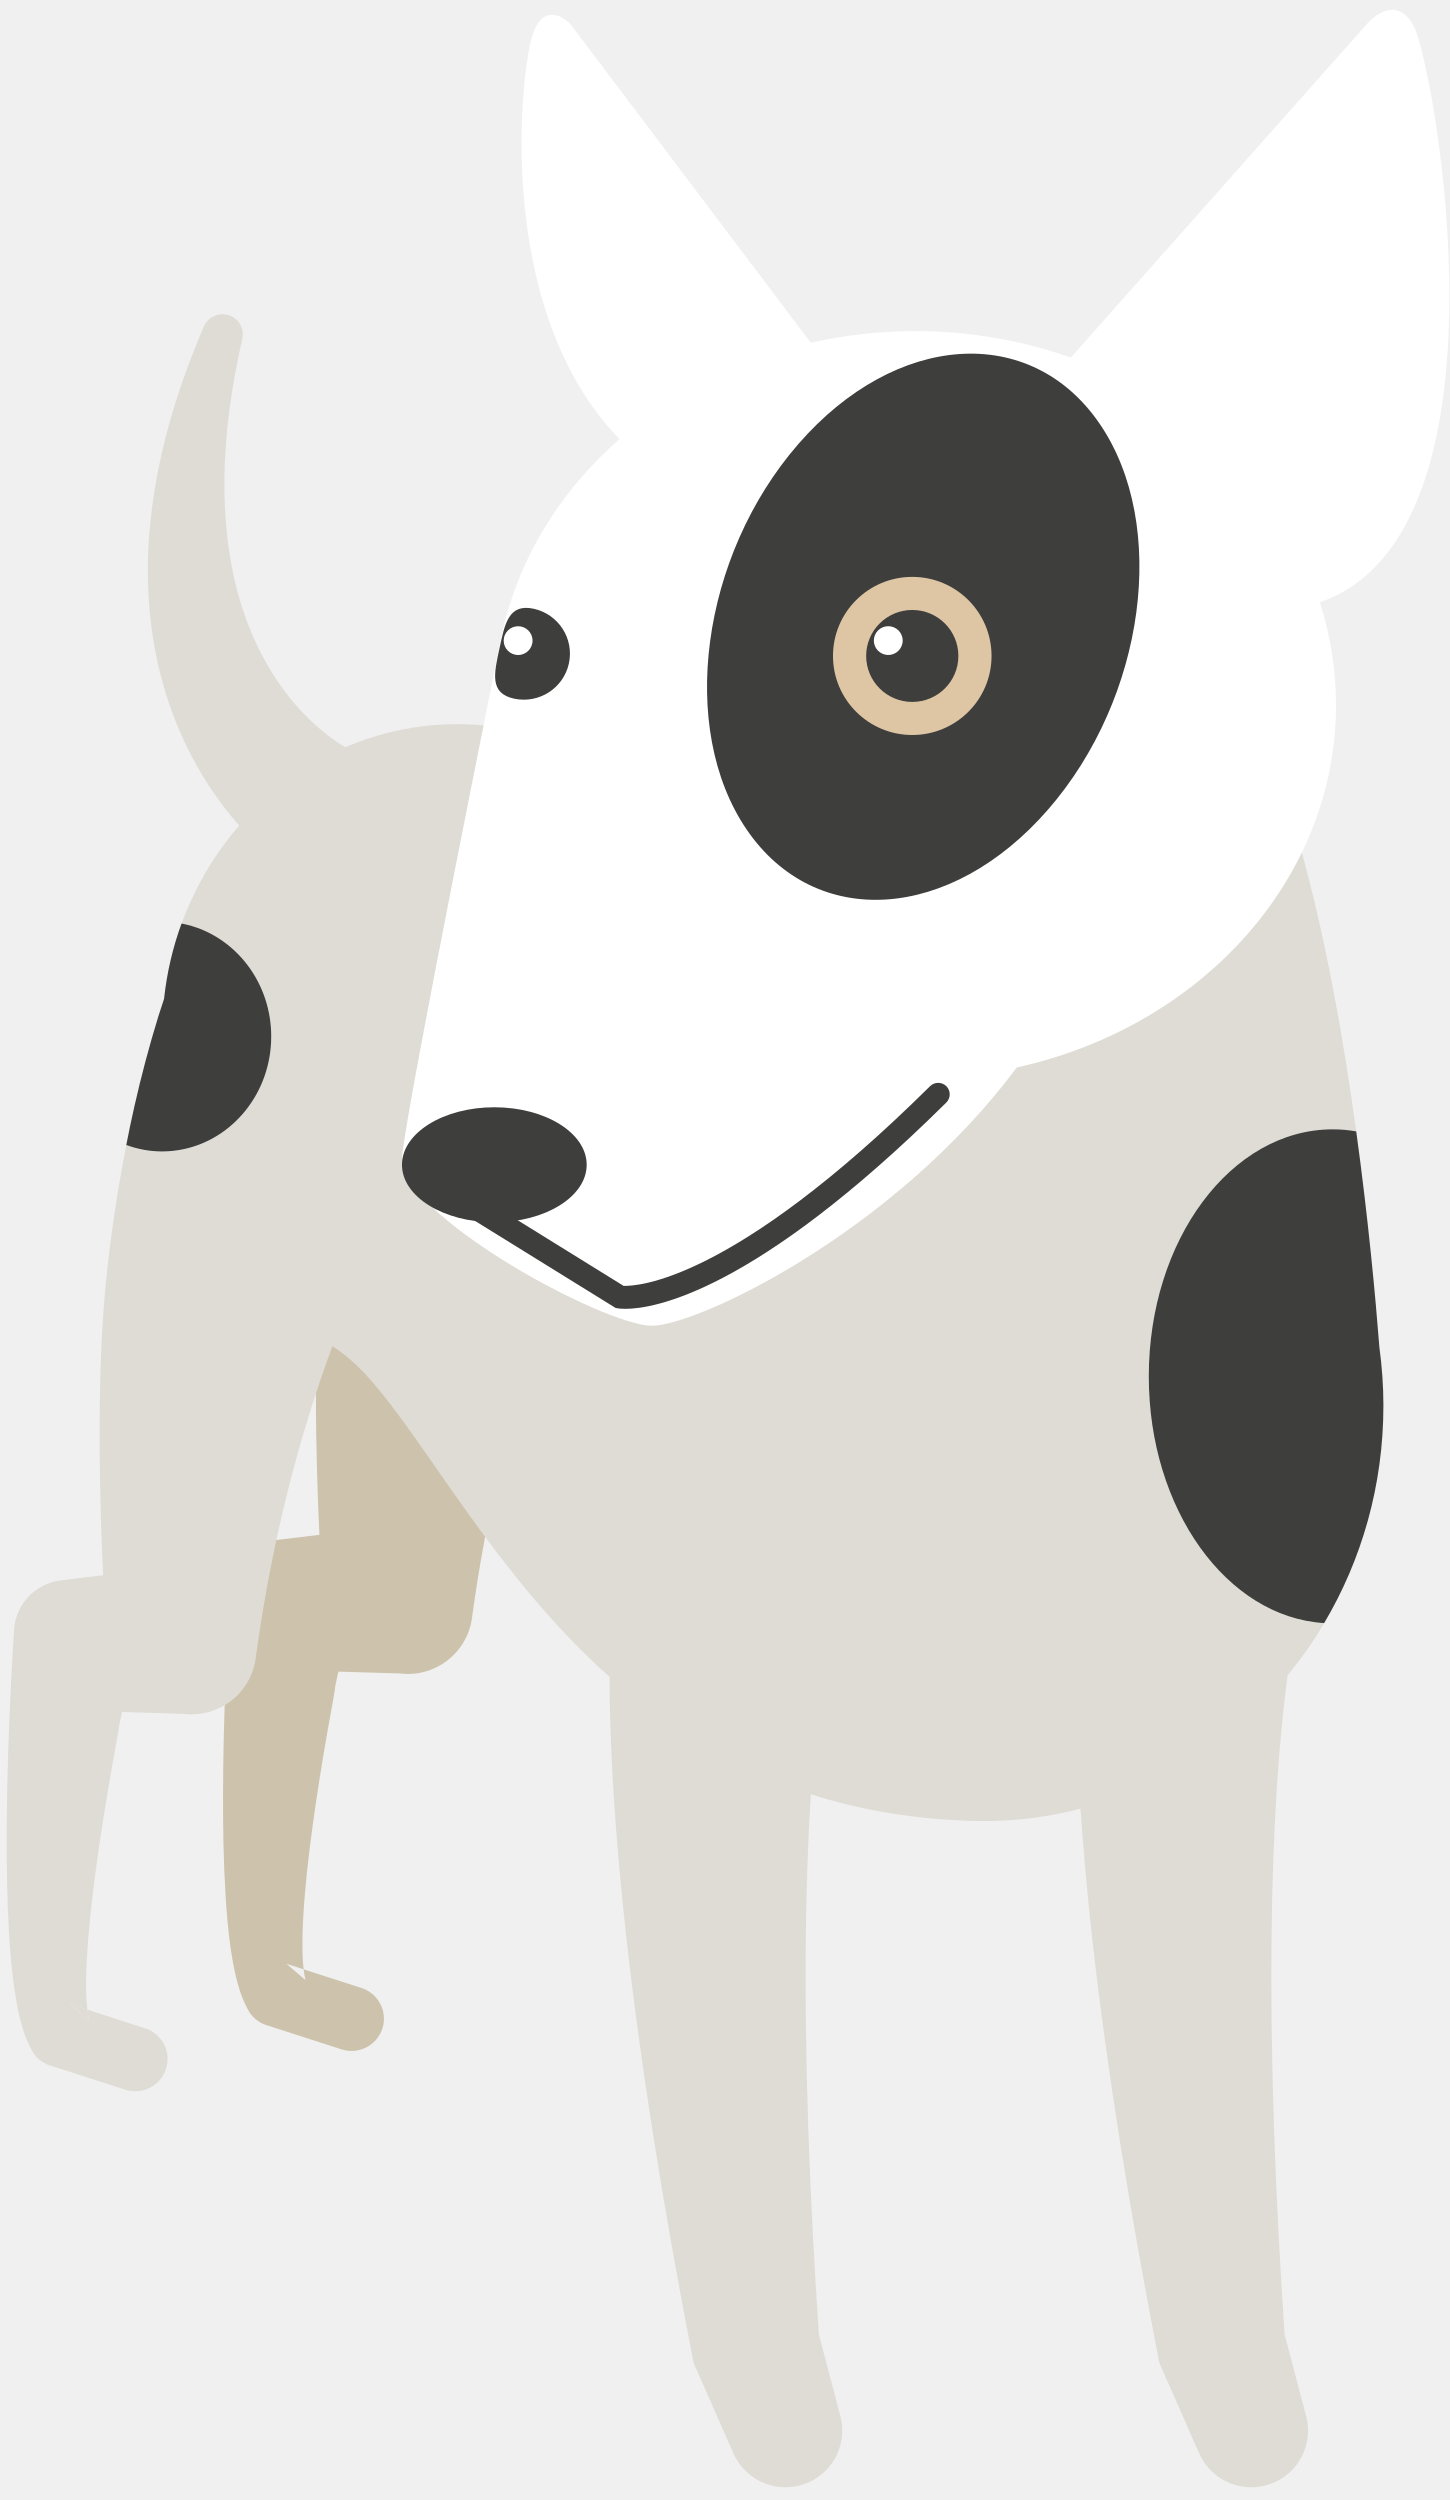
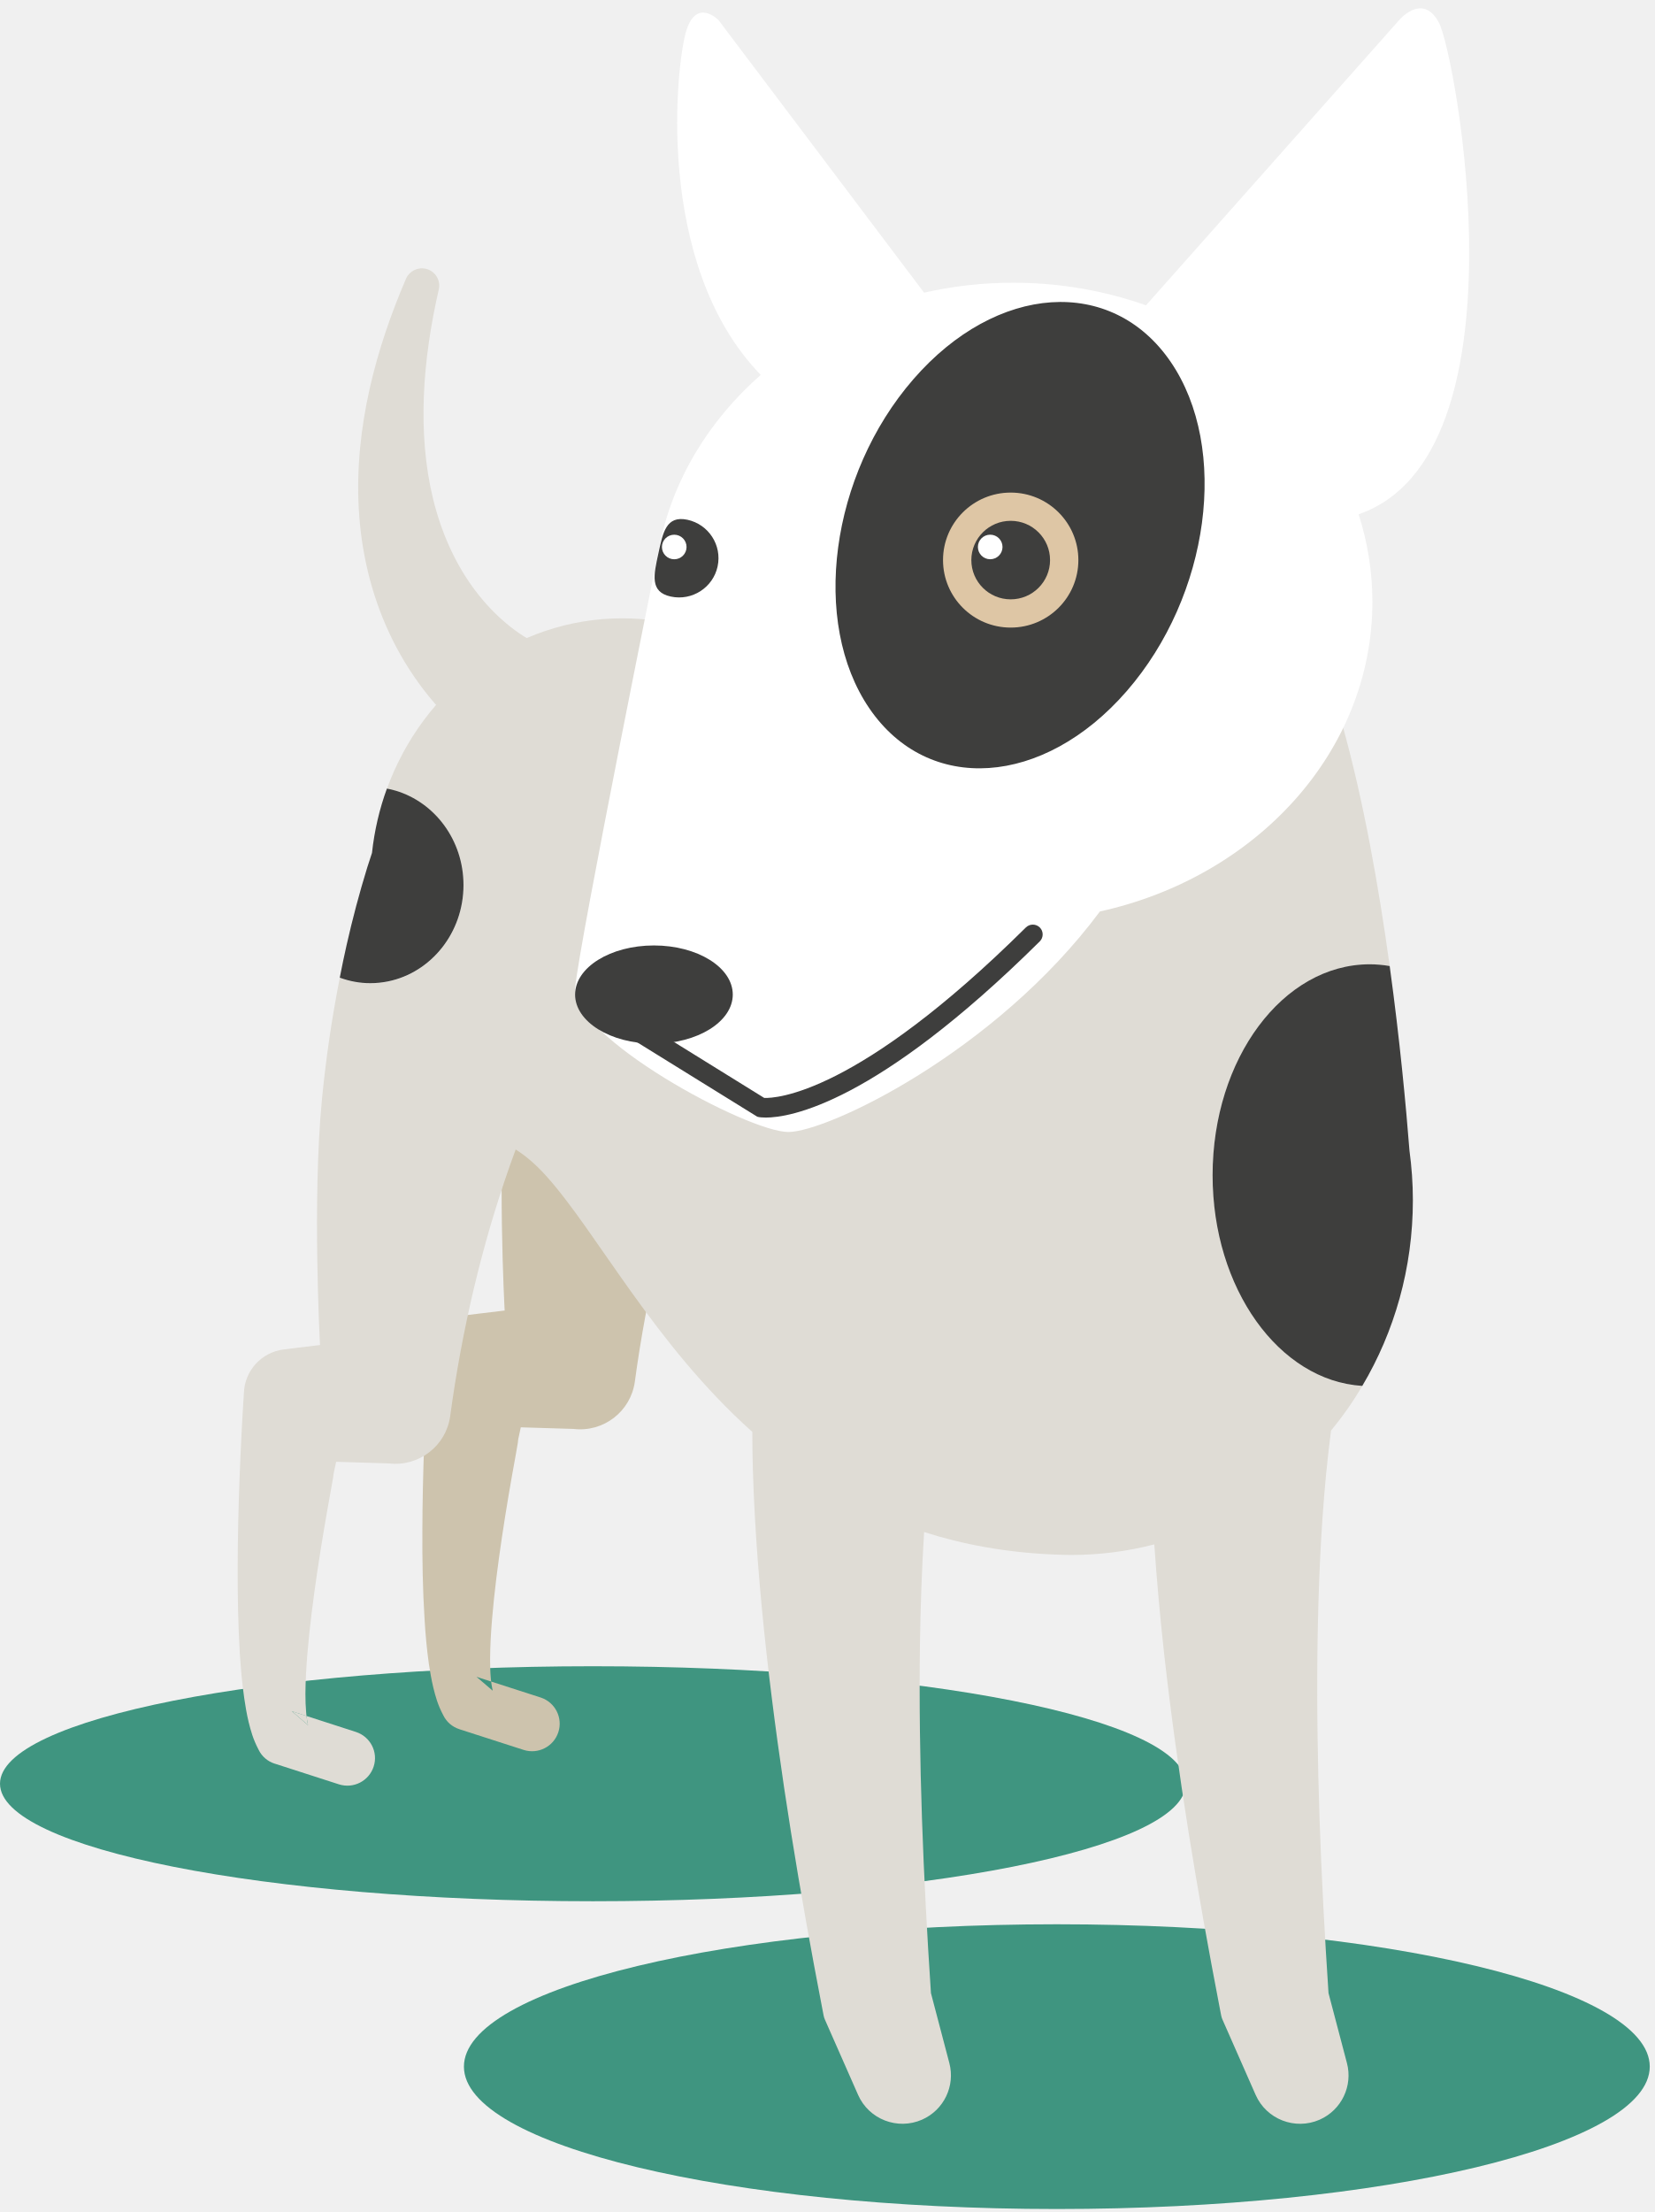
- <svg xmlns="http://www.w3.org/2000/svg" width="80px" height="138px" viewBox="0 0 80 138" version="1.1">
+ <svg xmlns="http://www.w3.org/2000/svg" width="107px" height="143px" viewBox="0 0 107 143" version="1.1">
  <defs />
  <g id="HOME" stroke="none" stroke-width="1" fill="none" fill-rule="evenodd">
-     <g id="Homepage-2" transform="translate(-1224, -375)">
-       <g id="Group-Copy-6" transform="translate(1224, 375)">
-         <path d="M22.761,48.453 C22.641,48.674 22.592,48.781 22.523,48.921 L22.354,49.293 L22.064,49.983 C21.88,50.432 21.711,50.866 21.553,51.299 C21.235,52.159 20.955,53.004 20.692,53.845 C20.171,55.528 19.734,57.191 19.356,58.854 C18.603,62.176 18.087,65.484 17.764,68.778 C17.116,75.365 17.634,84.722 17.634,84.722 L16.055,84.912 L15.294,85.005 C13.839,85.181 12.761,86.391 12.715,87.808 L12.715,87.808 C12.585,89.705 12.499,91.543 12.427,93.409 C12.359,95.269 12.317,97.133 12.312,99.007 C12.305,100.876 12.334,102.754 12.454,104.663 C12.509,105.619 12.595,106.583 12.734,107.574 C12.81,108.071 12.896,108.577 13.022,109.106 C13.159,109.644 13.292,110.188 13.667,110.891 L13.667,110.891 C13.881,111.332 14.258,111.64 14.69,111.782 L14.715,111.792 L18.858,113.126 C19.794,113.429 20.802,112.916 21.106,111.979 C21.409,111.045 20.895,110.04 19.955,109.737 L15.812,108.402 L16.861,109.299 C16.833,109.178 16.76,108.816 16.735,108.458 C16.701,108.089 16.693,107.682 16.693,107.268 C16.696,106.433 16.745,105.565 16.818,104.692 C16.963,102.94 17.194,101.161 17.457,99.387 C17.722,97.608 18.024,95.824 18.353,94.045 C18.677,92.273 18.304,94.007 18.677,92.273 L18.677,92.273 L22.084,92.376 C24.018,92.61 25.778,91.255 26.05,89.338 L26.193,88.32 C27.049,82.514 28.473,76.873 30.466,71.588 C31.462,68.946 32.604,66.391 33.88,63.98 C34.52,62.777 35.194,61.607 35.897,60.505 C36.249,59.954 36.609,59.419 36.968,58.919 C37.145,58.67 37.329,58.428 37.503,58.207 C37.591,58.098 37.678,57.99 37.758,57.896 L37.873,57.772 C37.9,57.745 37.949,57.691 37.925,57.75 C40.498,53.573 39.191,48.106 35.004,45.538 C30.817,42.97 25.336,44.274 22.761,48.453 L22.761,48.453 Z" id="Shape" fill="#CDC3AD" />
-         <path d="M3.871,110.624 L4.819,110.933 C4.852,111.199 4.899,111.433 4.919,111.526 L3.871,110.624 L3.871,110.624 Z" id="Shape" fill="#DFDCD5" />
-         <path d="M0.37,101.23 C0.363,103.103 0.393,104.981 0.508,106.889 C0.57,107.842 0.653,108.806 0.796,109.799 C0.867,110.296 0.953,110.802 1.08,111.334 C1.217,111.869 1.352,112.413 1.725,113.12 L1.725,113.12 C1.939,113.561 2.315,113.869 2.747,114.01 L2.773,114.017 L6.912,115.351 C7.854,115.654 8.859,115.141 9.163,114.203 C9.467,113.269 8.952,112.268 8.012,111.965 L4.818,110.933 C4.85,111.199 4.897,111.433 4.917,111.526 L3.871,110.626 L4.819,110.935 C4.809,110.853 4.803,110.77 4.796,110.686 C4.762,110.318 4.75,109.91 4.75,109.493 C4.754,108.665 4.806,107.793 4.877,106.92 C5.024,105.168 5.253,103.389 5.516,101.615 C5.78,99.836 6.083,98.056 6.407,96.277 C6.737,94.501 6.365,96.235 6.737,94.501 L10.144,94.606 C12.077,94.836 13.838,93.482 14.109,91.568 L14.253,90.547 C15.083,84.919 16.448,79.454 18.346,74.311 C18.978,74.708 19.639,75.264 20.331,76.033 C23.601,79.668 27.299,86.898 33.649,92.568 C33.65,93.379 33.661,94.185 33.684,94.984 C33.802,99.015 34.135,102.948 34.563,106.847 C35.434,114.634 36.71,122.273 38.173,129.85 L38.259,130.294 C38.276,130.386 38.305,130.477 38.342,130.56 L40.488,135.428 C41.185,137.009 43.035,137.726 44.621,137.032 C46.052,136.401 46.776,134.836 46.391,133.377 L45.2,128.848 C44.699,121.314 44.391,113.784 44.488,106.356 C44.523,103.897 44.609,101.455 44.758,99.042 C47.25,99.841 50.004,100.356 53.067,100.491 C53.111,100.494 53.153,100.498 53.193,100.498 C53.548,100.514 53.904,100.521 54.263,100.525 C56.12,100.525 57.92,100.287 59.643,99.841 C59.805,102.194 60.019,104.532 60.272,106.849 C61.143,114.636 62.421,122.275 63.882,129.851 L63.968,130.296 C63.985,130.388 64.014,130.479 64.052,130.561 L66.197,135.43 C66.896,137.01 68.747,137.727 70.332,137.034 C71.763,136.403 72.487,134.838 72.102,133.379 L70.909,128.85 C70.408,121.315 70.1,113.786 70.197,106.358 C70.251,102.63 70.406,98.926 70.75,95.326 C70.843,94.37 70.951,93.416 71.072,92.48 C71.817,91.58 72.493,90.617 73.092,89.604 C72.578,89.57 72.073,89.486 71.58,89.355 C71.693,88.773 71.815,88.201 71.947,87.669 C72.044,87.293 72.146,86.935 72.249,86.627 C72.299,86.472 72.353,86.327 72.395,86.216 C72.422,86.164 72.443,86.117 72.458,86.092 C72.466,86.078 72.471,86.072 72.475,86.085 C72.475,86.088 72.471,86.099 72.466,86.119 L72.451,86.164 L72.424,86.237 C72.407,86.272 72.4,86.292 72.407,86.279 L72.411,86.265 C73.95,83.093 72.615,79.273 69.434,77.741 C67.478,76.797 65.281,76.938 63.519,77.925 C63.452,77.287 63.415,76.642 63.415,75.986 C63.415,68.455 67.962,62.347 73.573,62.347 C74.012,62.347 74.442,62.388 74.866,62.46 C73.462,52.25 70.878,39.842 66.32,35.296 C66.32,35.296 42.647,44.651 30.108,40.75 C28.573,40.246 26.941,39.973 25.243,39.973 C18.296,39.973 12.366,44.547 10.022,50.989 C10.218,51.025 10.41,51.072 10.599,51.129 C13.122,51.886 14.973,54.327 14.973,57.226 C14.973,60.314 12.876,62.884 10.101,63.453 C9.725,63.529 9.34,63.571 8.945,63.571 C8.252,63.571 7.589,63.441 6.973,63.214 C6.456,65.823 6.08,68.421 5.824,71.011 C5.179,77.595 5.694,86.952 5.694,86.952 L4.117,87.142 L3.355,87.238 C1.898,87.413 0.822,88.625 0.773,90.042 L0.773,90.042 C0.648,91.938 0.559,93.773 0.489,95.639 C0.418,97.497 0.375,99.36 0.37,101.23 L0.37,101.23 Z M10.727,77.59 C10.727,77.59 10.776,77.494 10.861,77.337 L10.727,77.59 L10.727,77.59 Z" id="Shape" fill="#DFDCD5" />
-         <path id="Shape" fill="#DFDCD5" d="M10.862,77.336 L10.729,77.588 C10.727,77.59 10.778,77.494 10.862,77.336 L10.862,77.336 Z" />
-         <path d="M63.413,75.977 C63.413,68.446 67.961,62.339 73.572,62.339 C74.01,62.339 74.441,62.379 74.864,62.452 C75.527,67.265 75.926,71.592 76.143,74.375 C76.285,75.427 76.364,76.499 76.364,77.586 C76.364,81.991 75.168,86.102 73.092,89.596 C67.706,89.259 63.413,83.293 63.413,75.977 L63.413,75.977 Z" id="Shape" fill="#3E3E3D" />
-         <path d="M7.417,61.078 C7.793,59.416 8.232,57.751 8.751,56.07 C8.848,55.76 8.95,55.449 9.055,55.139 C9.212,53.689 9.539,52.295 10.02,50.979 C10.216,51.015 10.409,51.062 10.598,51.119 C13.12,51.876 14.972,54.316 14.972,57.216 C14.972,60.304 12.874,62.874 10.1,63.443 C9.723,63.519 9.339,63.561 8.944,63.561 C8.25,63.561 7.587,63.431 6.971,63.204 C7.109,62.499 7.255,61.789 7.417,61.078 L7.417,61.078 Z" id="Shape" fill="#3E3E3D" />
-         <path d="M27.623,35.417 L27.623,35.417 C28.456,31.077 30.817,27.203 34.194,24.236 C27.231,17.062 28.741,3.926 29.396,1.932 C30.071,-0.131 31.462,1.298 31.462,1.298 L44.756,18.921 C46.599,18.502 48.526,18.277 50.517,18.277 C53.553,18.277 56.45,18.8 59.108,19.739 L59.106,19.739 L75.338,1.456 C75.338,1.456 76.93,-0.606 78.045,1.456 C79.122,3.452 83.921,29.436 72.856,33.245 C73.432,35.044 73.747,36.942 73.747,38.904 C73.747,48.581 66.248,56.696 56.128,58.923 C49.322,68.059 38.482,73.18 35.981,73.18 C33.335,73.18 21.878,66.992 22.197,63.817 C22.513,60.646 27.623,35.417 27.623,35.417 L27.623,35.417 Z" id="Shape" fill="#FFFFFF" />
-         <path d="M60.703,23.394 C56.896,17.823 49.448,18.323 44.069,24.51 C38.689,30.696 37.414,40.228 41.221,45.799 C45.029,51.369 52.476,50.87 57.856,44.683 C63.236,38.496 64.51,28.965 60.703,23.394 L60.703,23.394 Z" id="Oval" fill="#3E3E3D" />
-         <ellipse id="Oval" fill="#DEC6A5" cx="50.357" cy="36.208" rx="4.376" ry="4.364" />
-         <ellipse id="Oval" fill="#3E3E3D" cx="50.357" cy="36.208" rx="2.545" ry="2.538" />
-         <path d="M27.57,35.796 C27.273,37.166 27.005,38.271 28.379,38.566 C29.752,38.86 31.107,37.989 31.404,36.619 C31.701,35.247 30.824,33.898 29.452,33.601 C28.075,33.308 27.864,34.424 27.57,35.796 L27.57,35.796 Z" id="Shape" fill="#3E3E3D" />
-         <ellipse id="Oval" fill="#3E3E3D" cx="27.287" cy="64.295" rx="5.098" ry="3.174" />
-         <path d="M34.521,72.248 C36.05,72.248 41.609,71.386 52.238,60.858 C52.486,60.611 52.486,60.208 52.242,59.961 C51.994,59.712 51.589,59.712 51.34,59.956 C40.414,70.782 35.151,71.006 34.42,70.979 L26.347,65.976 C26.048,65.792 25.657,65.883 25.471,66.181 C25.287,66.481 25.377,66.871 25.675,67.056 L33.971,72.193 L34.086,72.219 C34.12,72.224 34.263,72.248 34.521,72.248 L34.521,72.248 Z" id="Shape" fill="#3E3E3D" />
-         <ellipse id="Oval" fill="#FFFFFF" cx="49.032" cy="35.36" rx="0.796" ry="0.794" />
-         <ellipse id="Oval" fill="#FFFFFF" cx="28.6" cy="35.362" rx="0.796" ry="0.794" />
-         <path d="M19.528,41.472 C19.563,41.501 19.514,41.479 19.489,41.471 L19.379,41.422 C19.298,41.381 19.209,41.334 19.119,41.282 C18.941,41.18 18.753,41.062 18.569,40.934 C18.195,40.678 17.827,40.387 17.472,40.072 C16.759,39.438 16.102,38.702 15.523,37.893 C14.362,36.272 13.514,34.34 13.004,32.245 C12.491,30.15 12.32,27.9 12.408,25.618 C12.496,23.335 12.847,21.018 13.373,18.718 L13.375,18.712 C13.512,18.112 13.136,17.511 12.533,17.375 C11.996,17.252 11.461,17.536 11.252,18.024 C10.279,20.293 9.458,22.662 8.9,25.146 C8.346,27.629 8.051,30.23 8.201,32.905 C8.35,35.57 8.957,38.312 10.157,40.89 C10.754,42.178 11.497,43.418 12.388,44.582 C12.833,45.165 13.319,45.727 13.848,46.265 C14.116,46.535 14.393,46.801 14.691,47.065 C14.845,47.196 14.997,47.326 15.164,47.457 L15.425,47.659 C15.525,47.731 15.604,47.792 15.77,47.896 C17.547,48.931 19.831,48.332 20.868,46.56 C21.907,44.783 21.306,42.506 19.528,41.472 L19.528,41.472 Z" id="Shape" fill="#DFDCD5" />
+     <g id="Homepage-2" transform="translate(-1209, -375)">
+       <g id="Group-2" transform="translate(1209, 375)">
+         <path d="M106.682,133.602 C106.682,138.686 89.516,142.807 68.341,142.807 C47.166,142.807 30,138.686 30,133.602 C30,128.518 47.166,124.399 68.341,124.399 C89.516,124.399 106.682,128.518 106.682,133.602" id="Imported-Layers-Copy-2" fill="#3F9580" />
+         <path d="M76.682,115.313 C76.682,119.509 59.516,122.91 38.341,122.91 C17.166,122.91 0,119.509 0,115.313 C0,111.118 17.166,107.718 38.341,107.718 C59.516,107.718 76.682,111.118 76.682,115.313" id="Imported-Layers-Copy-2" fill="#3F9580" />
+         <g id="Group-Copy-6" transform="translate(15, 0)">
+           <path d="M22.761,48.453 C22.641,48.674 22.592,48.781 22.523,48.921 L22.354,49.293 L22.064,49.983 C21.88,50.432 21.711,50.866 21.553,51.299 C21.235,52.159 20.955,53.004 20.692,53.845 C20.171,55.528 19.734,57.191 19.356,58.854 C18.603,62.176 18.087,65.484 17.764,68.778 C17.116,75.365 17.634,84.722 17.634,84.722 L16.055,84.912 L15.294,85.005 C13.839,85.181 12.761,86.391 12.715,87.808 L12.715,87.808 C12.585,89.705 12.499,91.543 12.427,93.409 C12.359,95.269 12.317,97.133 12.312,99.007 C12.305,100.876 12.334,102.754 12.454,104.663 C12.509,105.619 12.595,106.583 12.734,107.574 C12.81,108.071 12.896,108.577 13.022,109.106 C13.159,109.644 13.292,110.188 13.667,110.891 L13.667,110.891 C13.881,111.332 14.258,111.64 14.69,111.782 L14.715,111.792 L18.858,113.126 C19.794,113.429 20.802,112.916 21.106,111.979 C21.409,111.045 20.895,110.04 19.955,109.737 L15.812,108.402 L16.861,109.299 C16.833,109.178 16.76,108.816 16.735,108.458 C16.701,108.089 16.693,107.682 16.693,107.268 C16.696,106.433 16.745,105.565 16.818,104.692 C16.963,102.94 17.194,101.161 17.457,99.387 C17.722,97.608 18.024,95.824 18.353,94.045 C18.677,92.273 18.304,94.007 18.677,92.273 L18.677,92.273 L22.084,92.376 C24.018,92.61 25.778,91.255 26.05,89.338 L26.193,88.32 C27.049,82.514 28.473,76.873 30.466,71.588 C31.462,68.946 32.604,66.391 33.88,63.98 C34.52,62.777 35.194,61.607 35.897,60.505 C36.249,59.954 36.609,59.419 36.968,58.919 C37.145,58.67 37.329,58.428 37.503,58.207 C37.591,58.098 37.678,57.99 37.758,57.896 L37.873,57.772 C37.9,57.745 37.949,57.691 37.925,57.75 C40.498,53.573 39.191,48.106 35.004,45.538 C30.817,42.97 25.336,44.274 22.761,48.453 L22.761,48.453 Z" id="Shape" fill="#CDC3AD" />
+           <path d="M3.871,110.624 L4.819,110.933 C4.852,111.199 4.899,111.433 4.919,111.526 L3.871,110.624 L3.871,110.624 Z" id="Shape" fill="#DFDCD5" />
+           <path d="M0.37,101.23 C0.363,103.103 0.393,104.981 0.508,106.889 C0.57,107.842 0.653,108.806 0.796,109.799 C0.867,110.296 0.953,110.802 1.08,111.334 C1.217,111.869 1.352,112.413 1.725,113.12 L1.725,113.12 C1.939,113.561 2.315,113.869 2.747,114.01 L2.773,114.017 L6.912,115.351 C7.854,115.654 8.859,115.141 9.163,114.203 C9.467,113.269 8.952,112.268 8.012,111.965 L4.818,110.933 C4.85,111.199 4.897,111.433 4.917,111.526 L3.871,110.626 L4.819,110.935 C4.809,110.853 4.803,110.77 4.796,110.686 C4.762,110.318 4.75,109.91 4.75,109.493 C4.754,108.665 4.806,107.793 4.877,106.92 C5.024,105.168 5.253,103.389 5.516,101.615 C5.78,99.836 6.083,98.056 6.407,96.277 C6.737,94.501 6.365,96.235 6.737,94.501 L10.144,94.606 C12.077,94.836 13.838,93.482 14.109,91.568 L14.253,90.547 C15.083,84.919 16.448,79.454 18.346,74.311 C18.978,74.708 19.639,75.264 20.331,76.033 C23.601,79.668 27.299,86.898 33.649,92.568 C33.65,93.379 33.661,94.185 33.684,94.984 C33.802,99.015 34.135,102.948 34.563,106.847 C35.434,114.634 36.71,122.273 38.173,129.85 L38.259,130.294 C38.276,130.386 38.305,130.477 38.342,130.56 L40.488,135.428 C41.185,137.009 43.035,137.726 44.621,137.032 C46.052,136.401 46.776,134.836 46.391,133.377 L45.2,128.848 C44.699,121.314 44.391,113.784 44.488,106.356 C44.523,103.897 44.609,101.455 44.758,99.042 C47.25,99.841 50.004,100.356 53.067,100.491 C53.111,100.494 53.153,100.498 53.193,100.498 C53.548,100.514 53.904,100.521 54.263,100.525 C56.12,100.525 57.92,100.287 59.643,99.841 C59.805,102.194 60.019,104.532 60.272,106.849 C61.143,114.636 62.421,122.275 63.882,129.851 L63.968,130.296 C63.985,130.388 64.014,130.479 64.052,130.561 L66.197,135.43 C66.896,137.01 68.747,137.727 70.332,137.034 C71.763,136.403 72.487,134.838 72.102,133.379 L70.909,128.85 C70.408,121.315 70.1,113.786 70.197,106.358 C70.251,102.63 70.406,98.926 70.75,95.326 C70.843,94.37 70.951,93.416 71.072,92.48 C71.817,91.58 72.493,90.617 73.092,89.604 C72.578,89.57 72.073,89.486 71.58,89.355 C71.693,88.773 71.815,88.201 71.947,87.669 C72.044,87.293 72.146,86.935 72.249,86.627 C72.299,86.472 72.353,86.327 72.395,86.216 C72.422,86.164 72.443,86.117 72.458,86.092 C72.466,86.078 72.471,86.072 72.475,86.085 C72.475,86.088 72.471,86.099 72.466,86.119 L72.451,86.164 L72.424,86.237 C72.407,86.272 72.4,86.292 72.407,86.279 L72.411,86.265 C73.95,83.093 72.615,79.273 69.434,77.741 C67.478,76.797 65.281,76.938 63.519,77.925 C63.452,77.287 63.415,76.642 63.415,75.986 C63.415,68.455 67.962,62.347 73.573,62.347 C74.012,62.347 74.442,62.388 74.866,62.46 C73.462,52.25 70.878,39.842 66.32,35.296 C66.32,35.296 42.647,44.651 30.108,40.75 C28.573,40.246 26.941,39.973 25.243,39.973 C18.296,39.973 12.366,44.547 10.022,50.989 C10.218,51.025 10.41,51.072 10.599,51.129 C13.122,51.886 14.973,54.327 14.973,57.226 C14.973,60.314 12.876,62.884 10.101,63.453 C9.725,63.529 9.34,63.571 8.945,63.571 C8.252,63.571 7.589,63.441 6.973,63.214 C6.456,65.823 6.08,68.421 5.824,71.011 C5.179,77.595 5.694,86.952 5.694,86.952 L4.117,87.142 L3.355,87.238 C1.898,87.413 0.822,88.625 0.773,90.042 L0.773,90.042 C0.648,91.938 0.559,93.773 0.489,95.639 C0.418,97.497 0.375,99.36 0.37,101.23 L0.37,101.23 Z M10.727,77.59 C10.727,77.59 10.776,77.494 10.861,77.337 L10.727,77.59 L10.727,77.59 Z" id="Shape" fill="#DFDCD5" />
+           <path id="Shape" fill="#DFDCD5" d="M10.862,77.336 L10.729,77.588 C10.727,77.59 10.778,77.494 10.862,77.336 L10.862,77.336 Z" />
+           <path d="M63.413,75.977 C63.413,68.446 67.961,62.339 73.572,62.339 C74.01,62.339 74.441,62.379 74.864,62.452 C75.527,67.265 75.926,71.592 76.143,74.375 C76.285,75.427 76.364,76.499 76.364,77.586 C76.364,81.991 75.168,86.102 73.092,89.596 C67.706,89.259 63.413,83.293 63.413,75.977 L63.413,75.977 Z" id="Shape" fill="#3E3E3D" />
+           <path d="M7.417,61.078 C7.793,59.416 8.232,57.751 8.751,56.07 C8.848,55.76 8.95,55.449 9.055,55.139 C9.212,53.689 9.539,52.295 10.02,50.979 C10.216,51.015 10.409,51.062 10.598,51.119 C13.12,51.876 14.972,54.316 14.972,57.216 C14.972,60.304 12.874,62.874 10.1,63.443 C9.723,63.519 9.339,63.561 8.944,63.561 C8.25,63.561 7.587,63.431 6.971,63.204 C7.109,62.499 7.255,61.789 7.417,61.078 L7.417,61.078 Z" id="Shape" fill="#3E3E3D" />
+           <path d="M27.623,35.417 L27.623,35.417 C28.456,31.077 30.817,27.203 34.194,24.236 C27.231,17.062 28.741,3.926 29.396,1.932 C30.071,-0.131 31.462,1.298 31.462,1.298 L44.756,18.921 C46.599,18.502 48.526,18.277 50.517,18.277 C53.553,18.277 56.45,18.8 59.108,19.739 L59.106,19.739 L75.338,1.456 C75.338,1.456 76.93,-0.606 78.045,1.456 C79.122,3.452 83.921,29.436 72.856,33.245 C73.432,35.044 73.747,36.942 73.747,38.904 C73.747,48.581 66.248,56.696 56.128,58.923 C49.322,68.059 38.482,73.18 35.981,73.18 C33.335,73.18 21.878,66.992 22.197,63.817 C22.513,60.646 27.623,35.417 27.623,35.417 L27.623,35.417 Z" id="Shape" fill="#FFFFFF" />
+           <path d="M60.703,23.394 C56.896,17.823 49.448,18.323 44.069,24.51 C38.689,30.696 37.414,40.228 41.221,45.799 C45.029,51.369 52.476,50.87 57.856,44.683 C63.236,38.496 64.51,28.965 60.703,23.394 L60.703,23.394 Z" id="Oval" fill="#3E3E3D" />
+           <ellipse id="Oval" fill="#DEC6A5" cx="50.357" cy="36.208" rx="4.376" ry="4.364" />
+           <ellipse id="Oval" fill="#3E3E3D" cx="50.357" cy="36.208" rx="2.545" ry="2.538" />
+           <path d="M27.57,35.796 C27.273,37.166 27.005,38.271 28.379,38.566 C29.752,38.86 31.107,37.989 31.404,36.619 C31.701,35.247 30.824,33.898 29.452,33.601 C28.075,33.308 27.864,34.424 27.57,35.796 L27.57,35.796 Z" id="Shape" fill="#3E3E3D" />
+           <ellipse id="Oval" fill="#3E3E3D" cx="27.287" cy="64.295" rx="5.098" ry="3.174" />
+           <path d="M34.521,72.248 C36.05,72.248 41.609,71.386 52.238,60.858 C52.486,60.611 52.486,60.208 52.242,59.961 C51.994,59.712 51.589,59.712 51.34,59.956 C40.414,70.782 35.151,71.006 34.42,70.979 L26.347,65.976 C26.048,65.792 25.657,65.883 25.471,66.181 C25.287,66.481 25.377,66.871 25.675,67.056 L33.971,72.193 L34.086,72.219 C34.12,72.224 34.263,72.248 34.521,72.248 L34.521,72.248 Z" id="Shape" fill="#3E3E3D" />
+           <ellipse id="Oval" fill="#FFFFFF" cx="49.032" cy="35.36" rx="0.796" ry="0.794" />
+           <ellipse id="Oval" fill="#FFFFFF" cx="28.6" cy="35.362" rx="0.796" ry="0.794" />
+           <path d="M19.528,41.472 C19.563,41.501 19.514,41.479 19.489,41.471 L19.379,41.422 C19.298,41.381 19.209,41.334 19.119,41.282 C18.941,41.18 18.753,41.062 18.569,40.934 C18.195,40.678 17.827,40.387 17.472,40.072 C16.759,39.438 16.102,38.702 15.523,37.893 C14.362,36.272 13.514,34.34 13.004,32.245 C12.491,30.15 12.32,27.9 12.408,25.618 C12.496,23.335 12.847,21.018 13.373,18.718 L13.375,18.712 C13.512,18.112 13.136,17.511 12.533,17.375 C11.996,17.252 11.461,17.536 11.252,18.024 C10.279,20.293 9.458,22.662 8.9,25.146 C8.346,27.629 8.051,30.23 8.201,32.905 C8.35,35.57 8.957,38.312 10.157,40.89 C10.754,42.178 11.497,43.418 12.388,44.582 C12.833,45.165 13.319,45.727 13.848,46.265 C14.116,46.535 14.393,46.801 14.691,47.065 C14.845,47.196 14.997,47.326 15.164,47.457 L15.425,47.659 C15.525,47.731 15.604,47.792 15.77,47.896 C17.547,48.931 19.831,48.332 20.868,46.56 C21.907,44.783 21.306,42.506 19.528,41.472 L19.528,41.472 Z" id="Shape" fill="#DFDCD5" />
+         </g>
      </g>
    </g>
  </g>
</svg>
